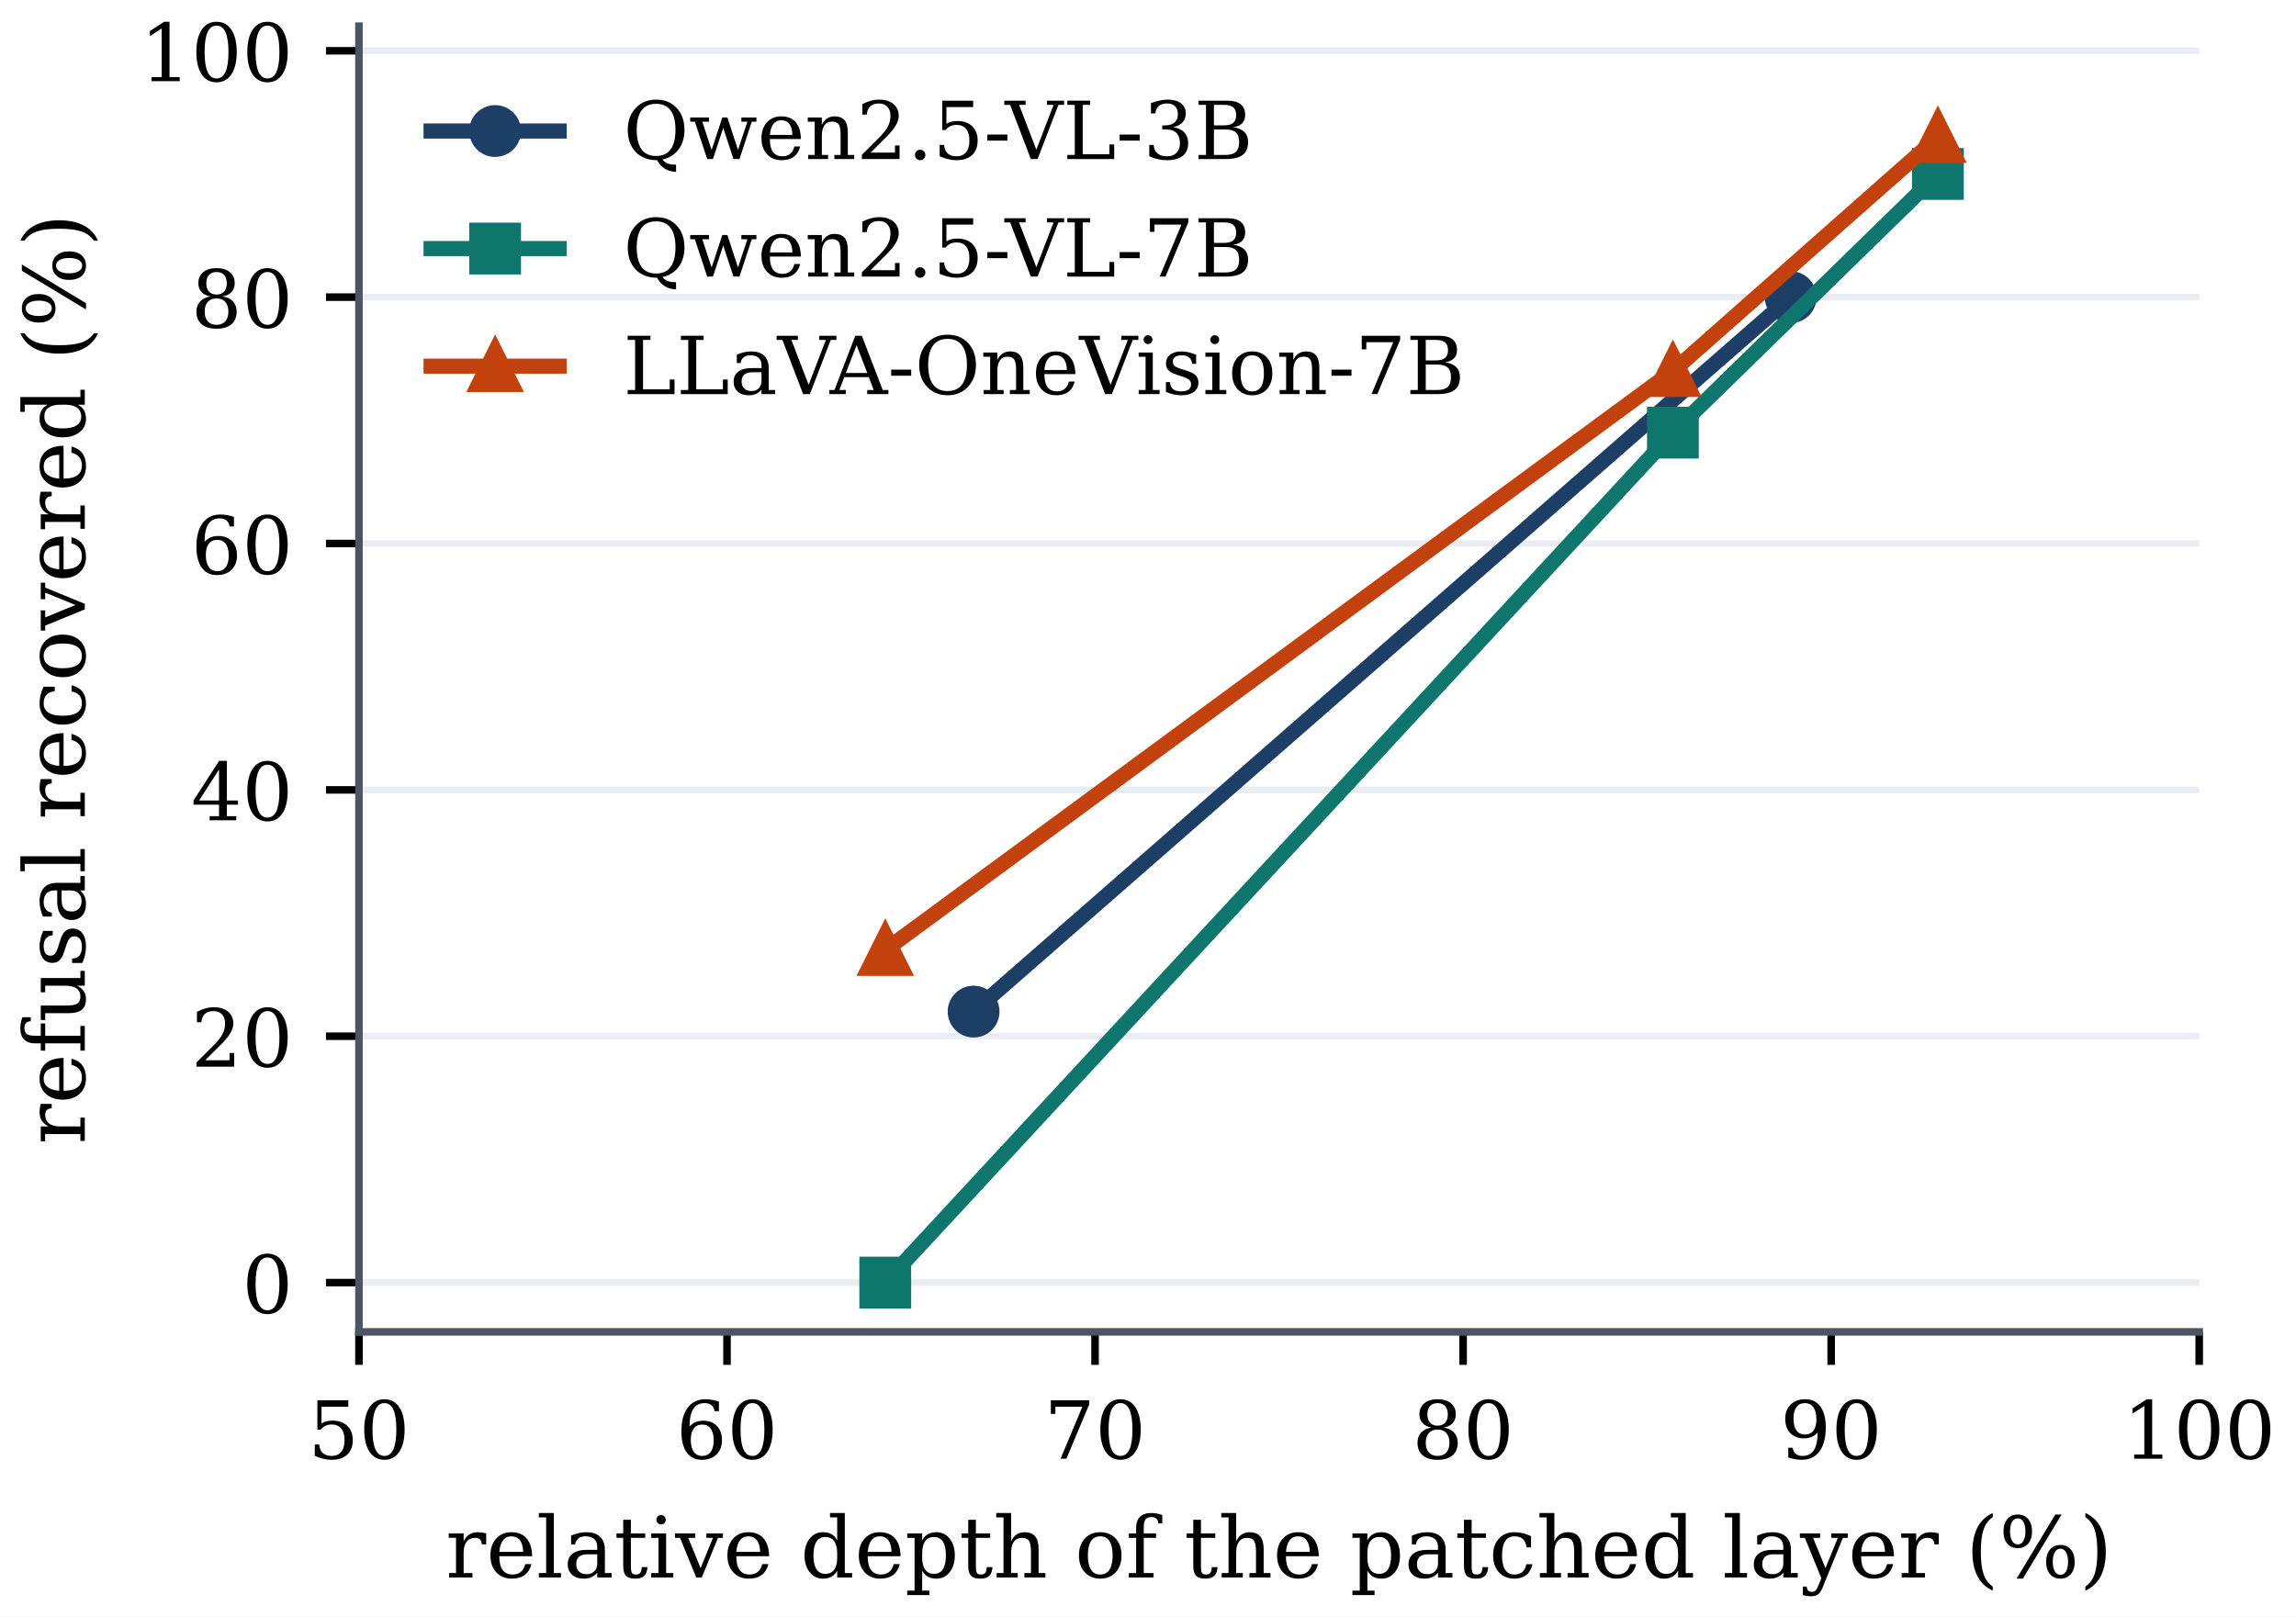
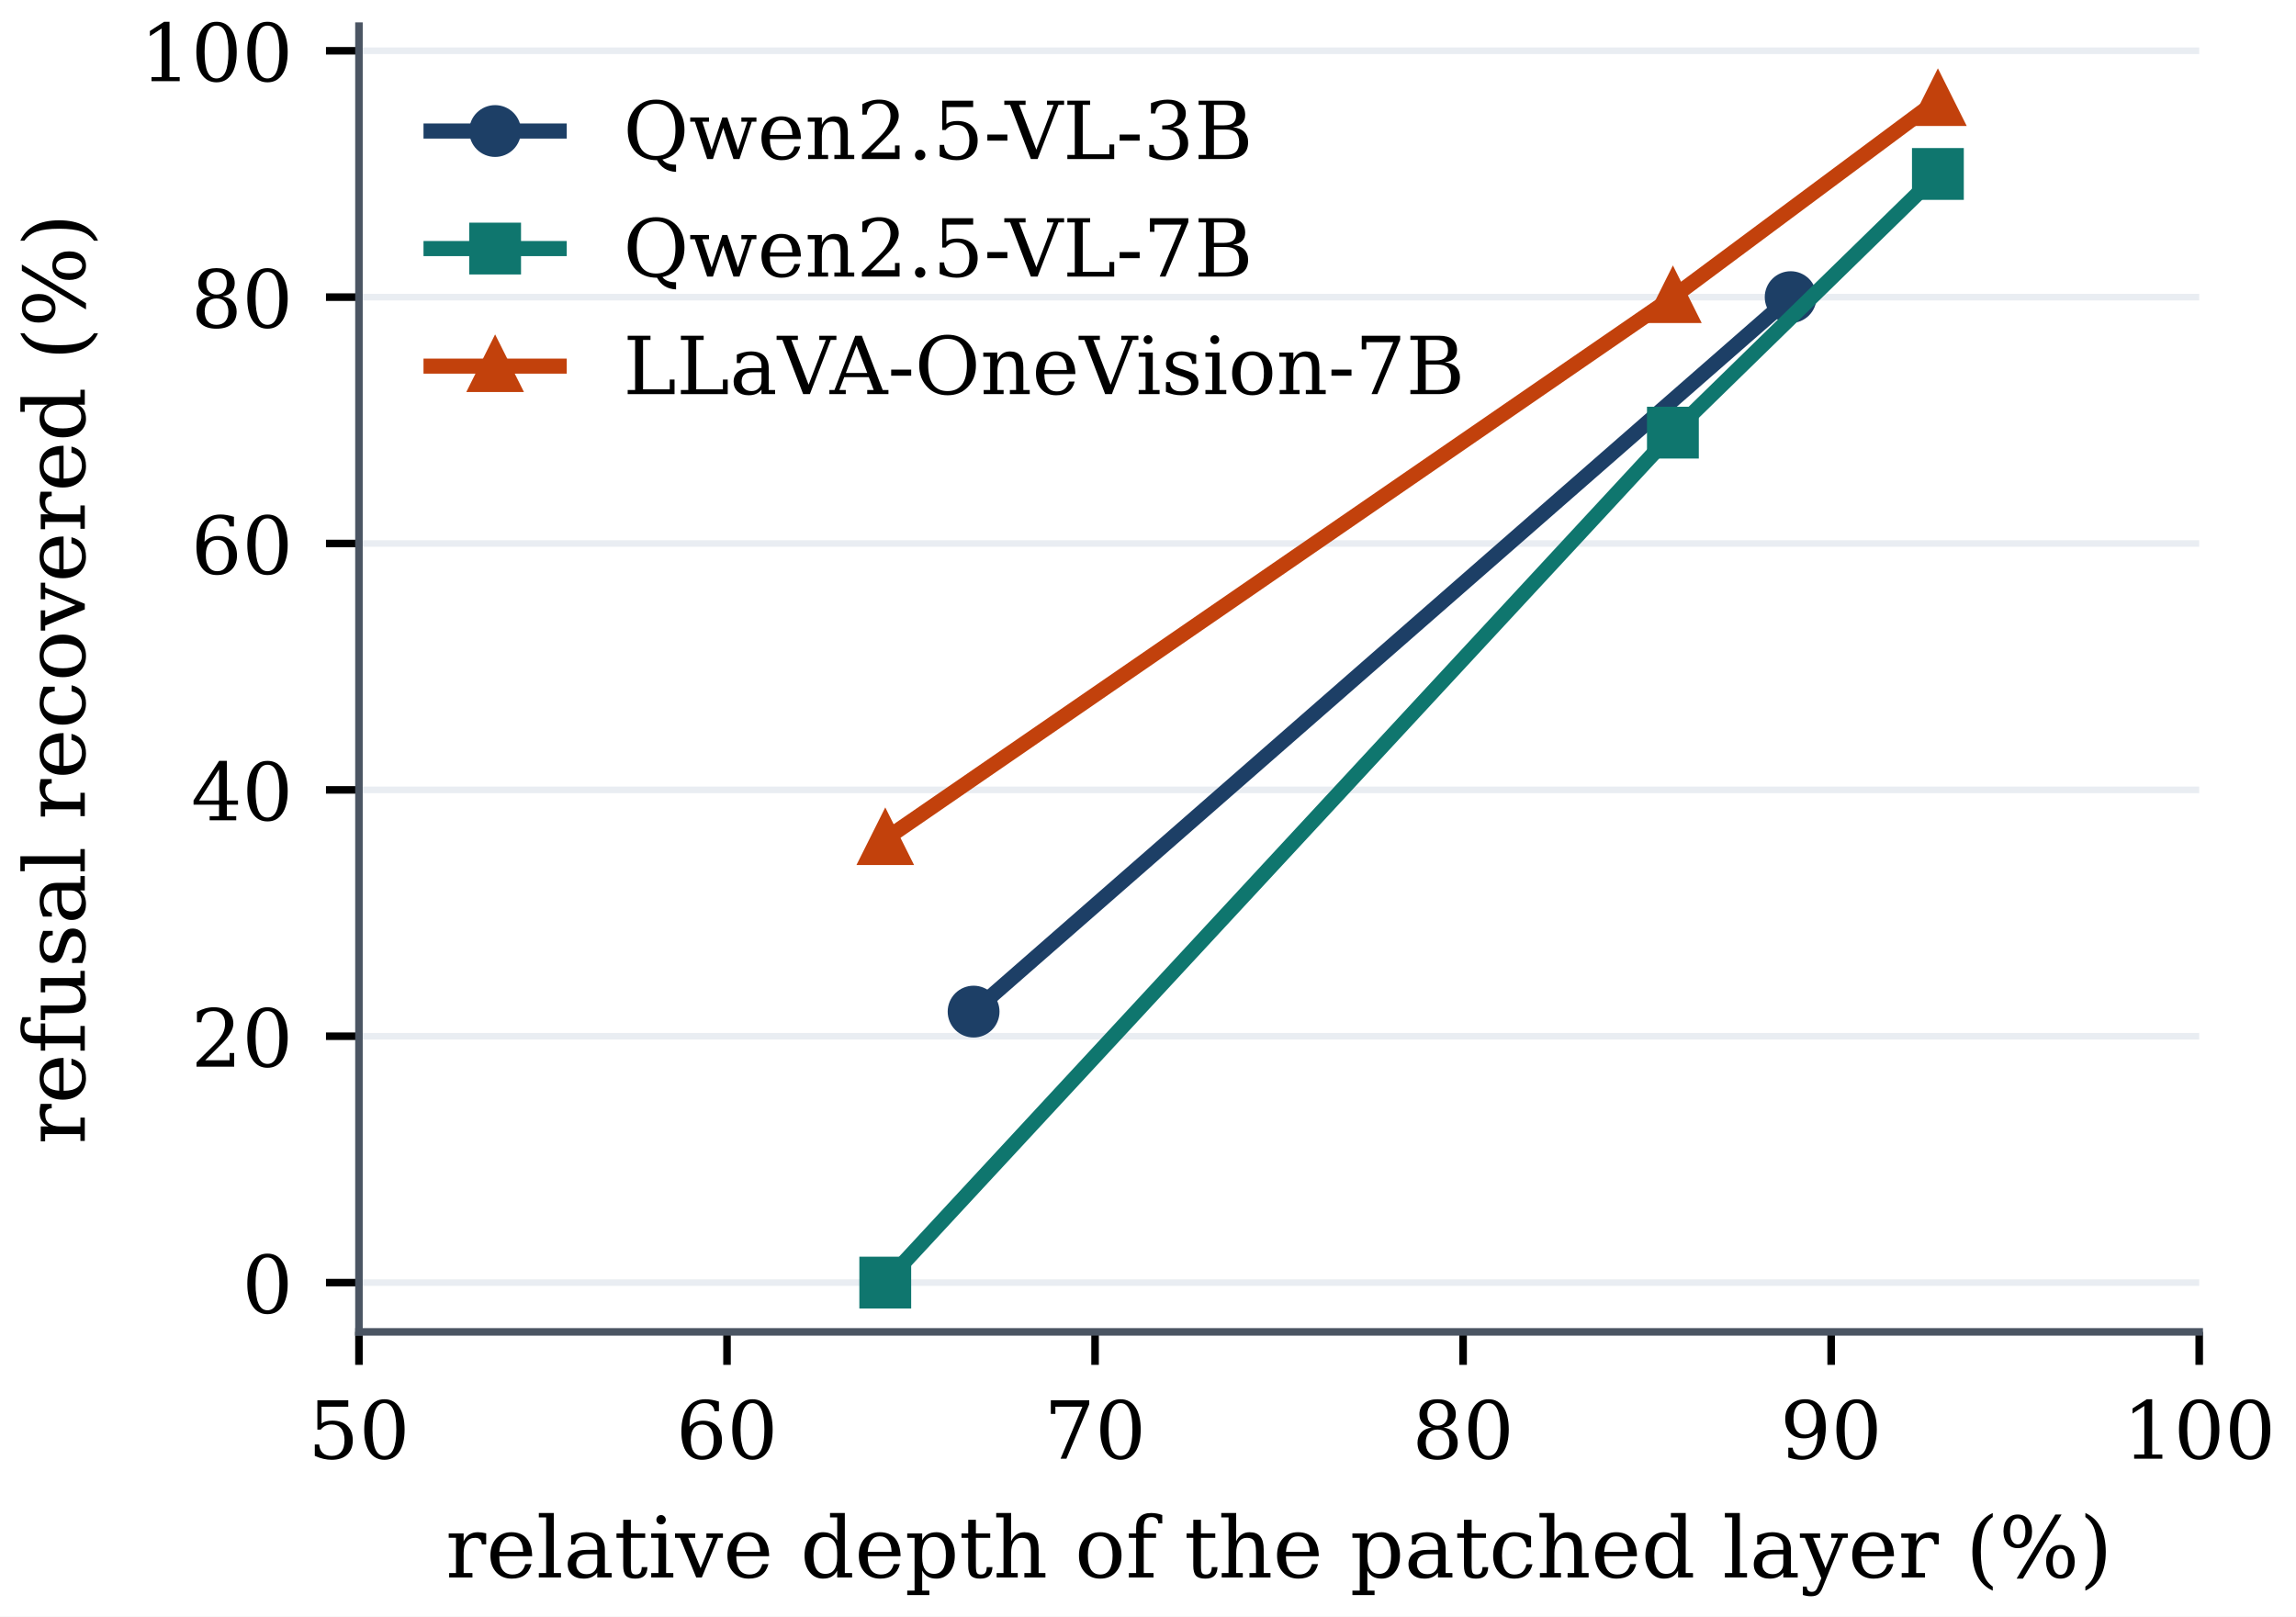
<svg xmlns="http://www.w3.org/2000/svg" xmlns:xlink="http://www.w3.org/1999/xlink" width="243.667pt" height="171.599pt" viewBox="0 0 243.667 171.599" version="1.1">
  <defs>
    <style type="text/css">*{stroke-linejoin: round; stroke-linecap: butt}</style>
  </defs>
  <g id="figure_1">
    <g id="patch_1">
      <path d="M -0 171.599  L 243.667 171.599  L 243.667 0  L -0 0  z " style="fill: #ffffff" />
    </g>
    <g id="axes_1">
      <g id="patch_2">
        <path d="M 38.095 141.374  L 233.395 141.374  L 233.395 2.774  L 38.095 2.774  z " style="fill: #ffffff" />
      </g>
      <g id="matplotlib.axis_1">
        <g id="xtick_1">
          <g id="line2d_1">
            <defs>
-               <path id="m6fd64d6f72" d="M 0 0  L 0 3.5  " style="stroke: #000000; stroke-width: 0.8" />
-             </defs>
-             <g>
-               <use xlink:href="#m6fd64d6f72" x="38.095" y="141.374" style="stroke: #000000; stroke-width: 0.8" />
+               <path id="m9225707bc8" d="M 0 0  L 0 3.5  " style="stroke: #000000; stroke-width: 0.8" />
+             </defs>
+             <g>
+               <use xlink:href="#m9225707bc8" x="38.095" y="141.374" style="stroke: #000000; stroke-width: 0.8" />
            </g>
          </g>
          <g id="text_1">
            <g transform="translate(32.68656 154.8329) scale(0.085 -0.085)">
              <defs>
                <path id="DejaVuSerif-35" d="M 3219 4666  L 3219 4153  L 1081 4153  L 1081 2816  Q 1244 2928 1461 2984  Q 1678 3041 1947 3041  Q 2703 3041 3140 2622  Q 3578 2203 3578 1478  Q 3578 738 3136 323  Q 2694 -91 1894 -91  Q 1572 -91 1234 -12  Q 897 66 544 225  L 544 1131  L 897 1131  Q 925 688 1179 453  Q 1434 219 1894 219  Q 2388 219 2653 544  Q 2919 869 2919 1478  Q 2919 2084 2655 2407  Q 2391 2731 1894 2731  Q 1613 2731 1398 2631  Q 1184 2531 1019 2322  L 750 2322  L 750 4666  L 3219 4666  z " transform="scale(0.015625)" />
                <path id="DejaVuSerif-30" d="M 2034 219  Q 2513 219 2750 744  Q 2988 1269 2988 2328  Q 2988 3391 2750 3916  Q 2513 4441 2034 4441  Q 1556 4441 1318 3916  Q 1081 3391 1081 2328  Q 1081 1269 1318 744  Q 1556 219 2034 219  z M 2034 -91  Q 1275 -91 848 546  Q 422 1184 422 2328  Q 422 3475 848 4112  Q 1275 4750 2034 4750  Q 2797 4750 3222 4112  Q 3647 3475 3647 2328  Q 3647 1184 3222 546  Q 2797 -91 2034 -91  z " transform="scale(0.015625)" />
              </defs>
              <use xlink:href="#DejaVuSerif-35" />
              <use xlink:href="#DejaVuSerif-30" x="63.623" />
            </g>
          </g>
        </g>
        <g id="xtick_2">
          <g id="line2d_2">
            <g>
-               <use xlink:href="#m6fd64d6f72" x="77.155" y="141.374" style="stroke: #000000; stroke-width: 0.8" />
+               <use xlink:href="#m9225707bc8" x="77.155" y="141.374" style="stroke: #000000; stroke-width: 0.8" />
            </g>
          </g>
          <g id="text_2">
            <g transform="translate(71.74656 154.8329) scale(0.085 -0.085)">
              <defs>
                <path id="DejaVuSerif-36" d="M 2094 219  Q 2534 219 2771 542  Q 3009 866 3009 1472  Q 3009 2078 2771 2401  Q 2534 2725 2094 2725  Q 1647 2725 1412 2412  Q 1178 2100 1178 1509  Q 1178 888 1415 553  Q 1653 219 2094 219  z M 1075 2569  Q 1288 2803 1556 2918  Q 1825 3034 2163 3034  Q 2859 3034 3264 2615  Q 3669 2197 3669 1472  Q 3669 763 3233 336  Q 2797 -91 2069 -91  Q 1278 -91 853 498  Q 428 1088 428 2181  Q 428 3406 931 4078  Q 1434 4750 2350 4750  Q 2597 4750 2869 4703  Q 3141 4656 3425 4563  L 3425 3794  L 3072 3794  Q 3034 4109 2831 4275  Q 2628 4441 2284 4441  Q 1678 4441 1381 3981  Q 1084 3522 1075 2569  z " transform="scale(0.015625)" />
              </defs>
              <use xlink:href="#DejaVuSerif-36" />
              <use xlink:href="#DejaVuSerif-30" x="63.623" />
            </g>
          </g>
        </g>
        <g id="xtick_3">
          <g id="line2d_3">
            <g>
-               <use xlink:href="#m6fd64d6f72" x="116.215" y="141.374" style="stroke: #000000; stroke-width: 0.8" />
+               <use xlink:href="#m9225707bc8" x="116.215" y="141.374" style="stroke: #000000; stroke-width: 0.8" />
            </g>
          </g>
          <g id="text_3">
            <g transform="translate(110.8066 154.8329) scale(0.085 -0.085)">
              <defs>
                <path id="DejaVuSerif-37" d="M 3609 4347  L 1784 0  L 1319 0  L 3059 4153  L 903 4153  L 903 3578  L 538 3578  L 538 4666  L 3609 4666  L 3609 4347  z " transform="scale(0.015625)" />
              </defs>
              <use xlink:href="#DejaVuSerif-37" />
              <use xlink:href="#DejaVuSerif-30" x="63.623" />
            </g>
          </g>
        </g>
        <g id="xtick_4">
          <g id="line2d_4">
            <g>
-               <use xlink:href="#m6fd64d6f72" x="155.275" y="141.374" style="stroke: #000000; stroke-width: 0.8" />
+               <use xlink:href="#m9225707bc8" x="155.275" y="141.374" style="stroke: #000000; stroke-width: 0.8" />
            </g>
          </g>
          <g id="text_4">
            <g transform="translate(149.8666 154.8329) scale(0.085 -0.085)">
              <defs>
                <path id="DejaVuSerif-38" d="M 2981 1275  Q 2981 1775 2732 2051  Q 2484 2328 2034 2328  Q 1584 2328 1336 2051  Q 1088 1775 1088 1275  Q 1088 772 1336 495  Q 1584 219 2034 219  Q 2484 219 2732 495  Q 2981 772 2981 1275  z M 2853 3541  Q 2853 3966 2637 4203  Q 2422 4441 2034 4441  Q 1650 4441 1433 4203  Q 1216 3966 1216 3541  Q 1216 3113 1433 2875  Q 1650 2638 2034 2638  Q 2422 2638 2637 2875  Q 2853 3113 2853 3541  z M 2516 2484  Q 3047 2413 3344 2092  Q 3641 1772 3641 1275  Q 3641 619 3225 264  Q 2809 -91 2034 -91  Q 1263 -91 845 264  Q 428 619 428 1275  Q 428 1772 725 2092  Q 1022 2413 1556 2484  Q 1084 2569 832 2842  Q 581 3116 581 3541  Q 581 4103 968 4426  Q 1356 4750 2034 4750  Q 2713 4750 3100 4426  Q 3488 4103 3488 3541  Q 3488 3116 3236 2842  Q 2984 2569 2516 2484  z " transform="scale(0.015625)" />
              </defs>
              <use xlink:href="#DejaVuSerif-38" />
              <use xlink:href="#DejaVuSerif-30" x="63.623" />
            </g>
          </g>
        </g>
        <g id="xtick_5">
          <g id="line2d_5">
            <g>
-               <use xlink:href="#m6fd64d6f72" x="194.335" y="141.374" style="stroke: #000000; stroke-width: 0.8" />
+               <use xlink:href="#m9225707bc8" x="194.335" y="141.374" style="stroke: #000000; stroke-width: 0.8" />
            </g>
          </g>
          <g id="text_5">
            <g transform="translate(188.9266 154.8329) scale(0.085 -0.085)">
              <defs>
                <path id="DejaVuSerif-39" d="M 2994 2091  Q 2784 1856 2512 1740  Q 2241 1625 1900 1625  Q 1206 1625 804 2044  Q 403 2463 403 3188  Q 403 3897 839 4323  Q 1275 4750 2003 4750  Q 2794 4750 3217 4161  Q 3641 3572 3641 2478  Q 3641 1253 3137 581  Q 2634 -91 1722 -91  Q 1475 -91 1203 -44  Q 931 3 647 97  L 647 872  L 997 872  Q 1038 556 1241 387  Q 1444 219 1784 219  Q 2391 219 2687 676  Q 2984 1134 2994 2091  z M 1978 4441  Q 1534 4441 1298 4117  Q 1063 3794 1063 3188  Q 1063 2581 1298 2256  Q 1534 1931 1978 1931  Q 2422 1931 2658 2245  Q 2894 2559 2894 3150  Q 2894 3772 2656 4106  Q 2419 4441 1978 4441  z " transform="scale(0.015625)" />
              </defs>
              <use xlink:href="#DejaVuSerif-39" />
              <use xlink:href="#DejaVuSerif-30" x="63.623" />
            </g>
          </g>
        </g>
        <g id="xtick_6">
          <g id="line2d_6">
            <g>
-               <use xlink:href="#m6fd64d6f72" x="233.395" y="141.374" style="stroke: #000000; stroke-width: 0.8" />
+               <use xlink:href="#m9225707bc8" x="233.395" y="141.374" style="stroke: #000000; stroke-width: 0.8" />
            </g>
          </g>
          <g id="text_6">
            <g transform="translate(225.2825 154.8329) scale(0.085 -0.085)">
              <defs>
                <path id="DejaVuSerif-31" d="M 909 0  L 909 331  L 1722 331  L 1722 4213  L 781 3603  L 781 4013  L 1919 4750  L 2350 4750  L 2350 331  L 3163 331  L 3163 0  L 909 0  z " transform="scale(0.015625)" />
              </defs>
              <use xlink:href="#DejaVuSerif-31" />
              <use xlink:href="#DejaVuSerif-30" x="63.623" />
              <use xlink:href="#DejaVuSerif-30" x="127.246" />
            </g>
          </g>
        </g>
        <g id="text_7">
          <g transform="translate(47.29578 167.4392) scale(0.09 -0.09)">
            <defs>
              <path id="DejaVuSerif-72" d="M 3059 3328  L 3059 2497  L 2728 2497  Q 2713 2744 2591 2866  Q 2469 2988 2234 2988  Q 1809 2988 1582 2694  Q 1356 2400 1356 1850  L 1356 331  L 2022 331  L 2022 0  L 263 0  L 263 331  L 781 331  L 781 2994  L 231 2994  L 231 3322  L 1356 3322  L 1356 2731  Q 1525 3078 1790 3245  Q 2056 3413 2438 3413  Q 2578 3413 2733 3391  Q 2888 3369 3059 3328  z " transform="scale(0.015625)" />
              <path id="DejaVuSerif-65" d="M 3469 1600  L 991 1600  L 991 1575  Q 991 903 1244 561  Q 1497 219 1991 219  Q 2369 219 2611 417  Q 2853 616 2950 1006  L 3413 1006  Q 3275 459 2904 184  Q 2534 -91 1931 -91  Q 1203 -91 761 389  Q 319 869 319 1663  Q 319 2450 753 2931  Q 1188 3413 1894 3413  Q 2647 3413 3050 2948  Q 3453 2484 3469 1600  z M 2791 1931  Q 2772 2513 2545 2808  Q 2319 3103 1894 3103  Q 1497 3103 1269 2806  Q 1041 2509 991 1931  L 2791 1931  z " transform="scale(0.015625)" />
              <path id="DejaVuSerif-6c" d="M 1313 331  L 1856 331  L 1856 0  L 184 0  L 184 331  L 738 331  L 738 4531  L 184 4531  L 184 4863  L 1313 4863  L 1313 331  z " transform="scale(0.015625)" />
              <path id="DejaVuSerif-61" d="M 2547 1044  L 2547 1747  L 1806 1747  Q 1378 1747 1168 1562  Q 959 1378 959 997  Q 959 650 1171 447  Q 1384 244 1747 244  Q 2106 244 2326 466  Q 2547 688 2547 1044  z M 3122 2075  L 3122 331  L 3634 331  L 3634 0  L 2547 0  L 2547 359  Q 2356 128 2106 18  Q 1856 -91 1522 -91  Q 969 -91 644 203  Q 319 497 319 997  Q 319 1513 691 1797  Q 1063 2081 1741 2081  L 2547 2081  L 2547 2309  Q 2547 2688 2317 2895  Q 2088 3103 1672 3103  Q 1328 3103 1125 2947  Q 922 2791 872 2484  L 575 2484  L 575 3156  Q 875 3284 1158 3348  Q 1441 3413 1709 3413  Q 2400 3413 2761 3070  Q 3122 2728 3122 2075  z " transform="scale(0.015625)" />
              <path id="DejaVuSerif-74" d="M 691 2988  L 184 2988  L 184 3322  L 691 3322  L 691 4353  L 1269 4353  L 1269 3322  L 2350 3322  L 2350 2988  L 1269 2988  L 1269 878  Q 1269 456 1350 337  Q 1431 219 1650 219  Q 1875 219 1978 351  Q 2081 484 2088 781  L 2522 781  Q 2497 328 2275 118  Q 2053 -91 1600 -91  Q 1103 -91 897 129  Q 691 350 691 878  L 691 2988  z " transform="scale(0.015625)" />
              <path id="DejaVuSerif-69" d="M 622 4353  Q 622 4497 726 4603  Q 831 4709 978 4709  Q 1122 4709 1226 4603  Q 1331 4497 1331 4353  Q 1331 4206 1228 4103  Q 1125 4000 978 4000  Q 831 4000 726 4103  Q 622 4206 622 4353  z M 1356 331  L 1900 331  L 1900 0  L 231 0  L 231 331  L 781 331  L 781 2988  L 231 2988  L 231 3322  L 1356 3322  L 1356 331  z " transform="scale(0.015625)" />
              <path id="DejaVuSerif-76" d="M 1581 0  L 359 2988  L -19 2988  L -19 3322  L 1509 3322  L 1509 2988  L 978 2988  L 1913 703  L 2847 2988  L 2350 2988  L 2350 3322  L 3597 3322  L 3597 2988  L 3225 2988  L 2003 0  L 1581 0  z " transform="scale(0.015625)" />
              <path id="DejaVuSerif-20" transform="scale(0.015625)" />
              <path id="DejaVuSerif-64" d="M 3359 331  L 3909 331  L 3909 0  L 2784 0  L 2784 519  Q 2616 206 2355 57  Q 2094 -91 1709 -91  Q 1097 -91 708 395  Q 319 881 319 1663  Q 319 2444 706 2928  Q 1094 3413 1709 3413  Q 2094 3413 2355 3264  Q 2616 3116 2784 2803  L 2784 4531  L 2241 4531  L 2241 4863  L 3359 4863  L 3359 331  z M 2784 1497  L 2784 1825  Q 2784 2422 2554 2737  Q 2325 3053 1888 3053  Q 1444 3053 1217 2703  Q 991 2353 991 1663  Q 991 975 1217 622  Q 1444 269 1888 269  Q 2325 269 2554 583  Q 2784 897 2784 1497  z " transform="scale(0.015625)" />
              <path id="DejaVuSerif-70" d="M 1313 1825  L 1313 1497  Q 1313 897 1542 583  Q 1772 269 2209 269  Q 2650 269 2876 622  Q 3103 975 3103 1663  Q 3103 2353 2876 2703  Q 2650 3053 2209 3053  Q 1772 3053 1542 2737  Q 1313 2422 1313 1825  z M 738 2988  L 184 2988  L 184 3322  L 1313 3322  L 1313 2803  Q 1481 3116 1742 3264  Q 2003 3413 2388 3413  Q 3000 3413 3387 2928  Q 3775 2444 3775 1663  Q 3775 881 3387 395  Q 3000 -91 2388 -91  Q 2003 -91 1742 57  Q 1481 206 1313 519  L 1313 -997  L 1856 -997  L 1856 -1331  L 184 -1331  L 184 -997  L 738 -997  L 738 2988  z " transform="scale(0.015625)" />
              <path id="DejaVuSerif-68" d="M 263 0  L 263 331  L 781 331  L 781 4531  L 231 4531  L 231 4863  L 1356 4863  L 1356 2731  Q 1516 3069 1770 3241  Q 2025 3413 2363 3413  Q 2913 3413 3172 3097  Q 3431 2781 3431 2113  L 3431 331  L 3944 331  L 3944 0  L 2356 0  L 2356 331  L 2853 331  L 2853 1931  Q 2853 2541 2704 2764  Q 2556 2988 2175 2988  Q 1775 2988 1565 2697  Q 1356 2406 1356 1850  L 1356 331  L 1856 331  L 1856 0  L 263 0  z " transform="scale(0.015625)" />
              <path id="DejaVuSerif-6f" d="M 1925 219  Q 2388 219 2623 584  Q 2859 950 2859 1663  Q 2859 2375 2623 2739  Q 2388 3103 1925 3103  Q 1463 3103 1227 2739  Q 991 2375 991 1663  Q 991 950 1228 584  Q 1466 219 1925 219  z M 1925 -91  Q 1200 -91 759 389  Q 319 869 319 1663  Q 319 2456 758 2934  Q 1197 3413 1925 3413  Q 2653 3413 3092 2934  Q 3531 2456 3531 1663  Q 3531 869 3092 389  Q 2653 -91 1925 -91  z " transform="scale(0.015625)" />
              <path id="DejaVuSerif-66" d="M 2753 4078  L 2450 4078  Q 2447 4313 2317 4434  Q 2188 4556 1941 4556  Q 1619 4556 1487 4379  Q 1356 4203 1356 3750  L 1356 3322  L 2284 3322  L 2284 2988  L 1356 2988  L 1356 331  L 2094 331  L 2094 0  L 231 0  L 231 331  L 781 331  L 781 2988  L 231 2988  L 231 3322  L 781 3322  L 781 3738  Q 781 4294 1070 4578  Q 1359 4863 1919 4863  Q 2128 4863 2337 4825  Q 2547 4788 2753 4709  L 2753 4078  z " transform="scale(0.015625)" />
              <path id="DejaVuSerif-63" d="M 3291 997  Q 3169 466 2822 187  Q 2475 -91 1925 -91  Q 1200 -91 759 389  Q 319 869 319 1663  Q 319 2459 759 2936  Q 1200 3413 1925 3413  Q 2241 3413 2553 3339  Q 2866 3266 3181 3116  L 3181 2266  L 2847 2266  Q 2781 2703 2561 2903  Q 2341 3103 1931 3103  Q 1466 3103 1228 2742  Q 991 2381 991 1663  Q 991 944 1227 581  Q 1463 219 1931 219  Q 2303 219 2525 412  Q 2747 606 2828 997  L 3291 997  z " transform="scale(0.015625)" />
              <path id="DejaVuSerif-79" d="M 1381 -609  L 1600 -56  L 359 2988  L -19 2988  L -19 3322  L 1509 3322  L 1509 2988  L 978 2988  L 1913 703  L 2847 2988  L 2350 2988  L 2350 3322  L 3597 3322  L 3597 2988  L 3225 2988  L 1703 -750  Q 1547 -1138 1356 -1280  Q 1166 -1422 819 -1422  Q 672 -1422 517 -1397  Q 363 -1372 206 -1325  L 206 -691  L 500 -691  Q 519 -903 608 -995  Q 697 -1088 884 -1088  Q 1056 -1088 1161 -992  Q 1266 -897 1381 -609  z " transform="scale(0.015625)" />
              <path id="DejaVuSerif-28" d="M 2041 -997  Q 1281 -656 893 83  Q 506 822 506 1931  Q 506 3044 893 3783  Q 1281 4522 2041 4863  L 2041 4556  Q 1559 4225 1350 3623  Q 1141 3022 1141 1931  Q 1141 844 1350 242  Q 1559 -359 2041 -691  L 2041 -997  z " transform="scale(0.015625)" />
              <path id="DejaVuSerif-25" d="M 1434 4459  Q 1159 4459 1004 4200  Q 850 3941 850 3475  Q 850 3016 1008 2753  Q 1166 2491 1434 2491  Q 1700 2491 1854 2752  Q 2009 3013 2009 3475  Q 2009 3938 1854 4198  Q 1700 4459 1434 4459  z M 4653 2169  Q 4381 2169 4226 1906  Q 4072 1644 4072 1178  Q 4072 719 4228 458  Q 4384 197 4653 197  Q 4922 197 5075 458  Q 5228 719 5228 1178  Q 5228 1641 5073 1905  Q 4919 2169 4653 2169  z M 4653 2450  Q 5147 2450 5437 2106  Q 5728 1763 5728 1178  Q 5728 594 5436 251  Q 5144 -91 4653 -91  Q 4153 -91 3862 251  Q 3572 594 3572 1178  Q 3572 1766 3864 2108  Q 4156 2450 4653 2450  z M 4263 4750  L 4738 4750  L 1819 -91  L 1344 -91  L 4263 4750  z M 1428 4750  Q 1922 4750 2215 4408  Q 2509 4066 2509 3481  Q 2509 2891 2217 2550  Q 1925 2209 1428 2209  Q 931 2209 642 2551  Q 353 2894 353 3481  Q 353 4063 643 4406  Q 934 4750 1428 4750  z " transform="scale(0.015625)" />
              <path id="DejaVuSerif-29" d="M 453 -997  L 453 -691  Q 934 -359 1145 242  Q 1356 844 1356 1931  Q 1356 3022 1145 3623  Q 934 4225 453 4556  L 453 4863  Q 1216 4522 1603 3783  Q 1991 3044 1991 1931  Q 1991 822 1603 83  Q 1216 -656 453 -997  z " transform="scale(0.015625)" />
            </defs>
            <use xlink:href="#DejaVuSerif-72" />
            <use xlink:href="#DejaVuSerif-65" x="47.803" />
            <use xlink:href="#DejaVuSerif-6c" x="106.982" />
            <use xlink:href="#DejaVuSerif-61" x="138.965" />
            <use xlink:href="#DejaVuSerif-74" x="198.584" />
            <use xlink:href="#DejaVuSerif-69" x="238.77" />
            <use xlink:href="#DejaVuSerif-76" x="270.752" />
            <use xlink:href="#DejaVuSerif-65" x="327.246" />
            <use xlink:href="#DejaVuSerif-20" x="386.426" />
            <use xlink:href="#DejaVuSerif-64" x="418.213" />
            <use xlink:href="#DejaVuSerif-65" x="482.227" />
            <use xlink:href="#DejaVuSerif-70" x="541.406" />
            <use xlink:href="#DejaVuSerif-74" x="605.42" />
            <use xlink:href="#DejaVuSerif-68" x="645.605" />
            <use xlink:href="#DejaVuSerif-20" x="710.01" />
            <use xlink:href="#DejaVuSerif-6f" x="741.797" />
            <use xlink:href="#DejaVuSerif-66" x="802.002" />
            <use xlink:href="#DejaVuSerif-20" x="839.014" />
            <use xlink:href="#DejaVuSerif-74" x="870.801" />
            <use xlink:href="#DejaVuSerif-68" x="910.986" />
            <use xlink:href="#DejaVuSerif-65" x="975.391" />
            <use xlink:href="#DejaVuSerif-20" x="1034.57" />
            <use xlink:href="#DejaVuSerif-70" x="1066.357" />
            <use xlink:href="#DejaVuSerif-61" x="1130.371" />
            <use xlink:href="#DejaVuSerif-74" x="1189.99" />
            <use xlink:href="#DejaVuSerif-63" x="1230.176" />
            <use xlink:href="#DejaVuSerif-68" x="1286.182" />
            <use xlink:href="#DejaVuSerif-65" x="1350.586" />
            <use xlink:href="#DejaVuSerif-64" x="1409.766" />
            <use xlink:href="#DejaVuSerif-20" x="1473.779" />
            <use xlink:href="#DejaVuSerif-6c" x="1505.566" />
            <use xlink:href="#DejaVuSerif-61" x="1537.549" />
            <use xlink:href="#DejaVuSerif-79" x="1597.168" />
            <use xlink:href="#DejaVuSerif-65" x="1653.662" />
            <use xlink:href="#DejaVuSerif-72" x="1712.842" />
            <use xlink:href="#DejaVuSerif-20" x="1760.645" />
            <use xlink:href="#DejaVuSerif-28" x="1792.432" />
            <use xlink:href="#DejaVuSerif-25" x="1831.445" />
            <use xlink:href="#DejaVuSerif-29" x="1926.465" />
          </g>
        </g>
      </g>
      <g id="matplotlib.axis_2">
        <g id="ytick_1">
          <g id="line2d_7">
-             <path d="M 38.095 136.144  L 233.395 136.144  " clip-path="url(#p63a00dbcbc)" style="fill: none; stroke: #e9edf2; stroke-width: 0.7; stroke-linecap: square" />
+             <path d="M 38.095 136.144  L 233.395 136.144  " clip-path="url(#p422047da34)" style="fill: none; stroke: #e9edf2; stroke-width: 0.7; stroke-linecap: square" />
          </g>
          <g id="line2d_8">
            <defs>
-               <path id="mf0fd09805a" d="M 0 0  L -3.5 0  " style="stroke: #000000; stroke-width: 0.8" />
-             </defs>
-             <g>
-               <use xlink:href="#mf0fd09805a" x="38.095" y="136.144" style="stroke: #000000; stroke-width: 0.8" />
+               <path id="m1a45399668" d="M 0 0  L -3.5 0  " style="stroke: #000000; stroke-width: 0.8" />
+             </defs>
+             <g>
+               <use xlink:href="#m1a45399668" x="38.095" y="136.144" style="stroke: #000000; stroke-width: 0.8" />
            </g>
          </g>
          <g id="text_8">
            <g transform="translate(25.68656 139.3734) scale(0.085 -0.085)">
              <use xlink:href="#DejaVuSerif-30" />
            </g>
          </g>
        </g>
        <g id="ytick_2">
          <g id="line2d_9">
-             <path d="M 38.095 109.993  L 233.395 109.993  " clip-path="url(#p63a00dbcbc)" style="fill: none; stroke: #e9edf2; stroke-width: 0.7; stroke-linecap: square" />
+             <path d="M 38.095 109.993  L 233.395 109.993  " clip-path="url(#p422047da34)" style="fill: none; stroke: #e9edf2; stroke-width: 0.7; stroke-linecap: square" />
          </g>
          <g id="line2d_10">
            <g>
-               <use xlink:href="#mf0fd09805a" x="38.095" y="109.993" style="stroke: #000000; stroke-width: 0.8" />
+               <use xlink:href="#m1a45399668" x="38.095" y="109.993" style="stroke: #000000; stroke-width: 0.8" />
            </g>
          </g>
          <g id="text_9">
            <g transform="translate(20.27844 113.2224) scale(0.085 -0.085)">
              <defs>
                <path id="DejaVuSerif-32" d="M 819 3553  L 469 3553  L 469 4384  Q 803 4563 1142 4656  Q 1481 4750 1806 4750  Q 2534 4750 2956 4397  Q 3378 4044 3378 3438  Q 3378 2753 2422 1800  Q 2347 1728 2309 1691  L 1131 513  L 3078 513  L 3078 1088  L 3444 1088  L 3444 0  L 434 0  L 434 341  L 1850 1753  Q 2319 2222 2519 2614  Q 2719 3006 2719 3438  Q 2719 3909 2473 4175  Q 2228 4441 1797 4441  Q 1350 4441 1106 4219  Q 863 3997 819 3553  z " transform="scale(0.015625)" />
              </defs>
              <use xlink:href="#DejaVuSerif-32" />
              <use xlink:href="#DejaVuSerif-30" x="63.623" />
            </g>
          </g>
        </g>
        <g id="ytick_3">
          <g id="line2d_11">
-             <path d="M 38.095 83.842  L 233.395 83.842  " clip-path="url(#p63a00dbcbc)" style="fill: none; stroke: #e9edf2; stroke-width: 0.7; stroke-linecap: square" />
+             <path d="M 38.095 83.842  L 233.395 83.842  " clip-path="url(#p422047da34)" style="fill: none; stroke: #e9edf2; stroke-width: 0.7; stroke-linecap: square" />
          </g>
          <g id="line2d_12">
            <g>
-               <use xlink:href="#mf0fd09805a" x="38.095" y="83.842" style="stroke: #000000; stroke-width: 0.8" />
+               <use xlink:href="#m1a45399668" x="38.095" y="83.842" style="stroke: #000000; stroke-width: 0.8" />
            </g>
          </g>
          <g id="text_10">
            <g transform="translate(20.27844 87.0715) scale(0.085 -0.085)">
              <defs>
                <path id="DejaVuSerif-34" d="M 2234 1581  L 2234 4063  L 641 1581  L 2234 1581  z M 3609 0  L 1484 0  L 1484 331  L 2234 331  L 2234 1247  L 197 1247  L 197 1588  L 2241 4750  L 2859 4750  L 2859 1581  L 3750 1581  L 3750 1247  L 2859 1247  L 2859 331  L 3609 331  L 3609 0  z " transform="scale(0.015625)" />
              </defs>
              <use xlink:href="#DejaVuSerif-34" />
              <use xlink:href="#DejaVuSerif-30" x="63.623" />
            </g>
          </g>
        </g>
        <g id="ytick_4">
          <g id="line2d_13">
-             <path d="M 38.095 57.691  L 233.395 57.691  " clip-path="url(#p63a00dbcbc)" style="fill: none; stroke: #e9edf2; stroke-width: 0.7; stroke-linecap: square" />
+             <path d="M 38.095 57.691  L 233.395 57.691  " clip-path="url(#p422047da34)" style="fill: none; stroke: #e9edf2; stroke-width: 0.7; stroke-linecap: square" />
          </g>
          <g id="line2d_14">
            <g>
-               <use xlink:href="#mf0fd09805a" x="38.095" y="57.691" style="stroke: #000000; stroke-width: 0.8" />
+               <use xlink:href="#m1a45399668" x="38.095" y="57.691" style="stroke: #000000; stroke-width: 0.8" />
            </g>
          </g>
          <g id="text_11">
            <g transform="translate(20.27844 60.92056) scale(0.085 -0.085)">
              <use xlink:href="#DejaVuSerif-36" />
              <use xlink:href="#DejaVuSerif-30" x="63.623" />
            </g>
          </g>
        </g>
        <g id="ytick_5">
          <g id="line2d_15">
-             <path d="M 38.095 31.54  L 233.395 31.54  " clip-path="url(#p63a00dbcbc)" style="fill: none; stroke: #e9edf2; stroke-width: 0.7; stroke-linecap: square" />
+             <path d="M 38.095 31.54  L 233.395 31.54  " clip-path="url(#p422047da34)" style="fill: none; stroke: #e9edf2; stroke-width: 0.7; stroke-linecap: square" />
          </g>
          <g id="line2d_16">
            <g>
-               <use xlink:href="#mf0fd09805a" x="38.095" y="31.54" style="stroke: #000000; stroke-width: 0.8" />
+               <use xlink:href="#m1a45399668" x="38.095" y="31.54" style="stroke: #000000; stroke-width: 0.8" />
            </g>
          </g>
          <g id="text_12">
            <g transform="translate(20.27844 34.76962) scale(0.085 -0.085)">
              <use xlink:href="#DejaVuSerif-38" />
              <use xlink:href="#DejaVuSerif-30" x="63.623" />
            </g>
          </g>
        </g>
        <g id="ytick_6">
          <g id="line2d_17">
-             <path d="M 38.095 5.389  L 233.395 5.389  " clip-path="url(#p63a00dbcbc)" style="fill: none; stroke: #e9edf2; stroke-width: 0.7; stroke-linecap: square" />
+             <path d="M 38.095 5.389  L 233.395 5.389  " clip-path="url(#p422047da34)" style="fill: none; stroke: #e9edf2; stroke-width: 0.7; stroke-linecap: square" />
          </g>
          <g id="line2d_18">
            <g>
-               <use xlink:href="#mf0fd09805a" x="38.095" y="5.389" style="stroke: #000000; stroke-width: 0.8" />
+               <use xlink:href="#m1a45399668" x="38.095" y="5.389" style="stroke: #000000; stroke-width: 0.8" />
            </g>
          </g>
          <g id="text_13">
            <g transform="translate(14.87031 8.618672) scale(0.085 -0.085)">
              <use xlink:href="#DejaVuSerif-31" />
              <use xlink:href="#DejaVuSerif-30" x="63.623" />
              <use xlink:href="#DejaVuSerif-30" x="127.246" />
            </g>
          </g>
        </g>
        <g id="text_14">
          <g transform="translate(8.998594 121.4758) rotate(-90) scale(0.09 -0.09)">
            <defs>
              <path id="DejaVuSerif-75" d="M 2266 3322  L 3341 3322  L 3341 331  L 3884 331  L 3884 0  L 2766 0  L 2766 588  Q 2606 256 2353 82  Q 2100 -91 1766 -91  Q 1213 -91 952 223  Q 691 538 691 1209  L 691 2988  L 172 2988  L 172 3322  L 1269 3322  L 1269 1388  Q 1269 781 1417 556  Q 1566 331 1947 331  Q 2347 331 2556 625  Q 2766 919 2766 1478  L 2766 2988  L 2266 2988  L 2266 3322  z " transform="scale(0.015625)" />
              <path id="DejaVuSerif-73" d="M 359 184  L 359 959  L 691 959  Q 703 588 923 403  Q 1144 219 1575 219  Q 1963 219 2166 364  Q 2369 509 2369 788  Q 2369 1006 2220 1140  Q 2072 1275 1594 1428  L 1178 1569  Q 750 1706 558 1912  Q 366 2119 366 2438  Q 366 2894 700 3153  Q 1034 3413 1625 3413  Q 1888 3413 2178 3344  Q 2469 3275 2778 3144  L 2778 2419  L 2447 2419  Q 2434 2741 2221 2922  Q 2009 3103 1644 3103  Q 1281 3103 1095 2975  Q 909 2847 909 2591  Q 909 2381 1050 2254  Q 1191 2128 1613 1997  L 2069 1856  Q 2541 1709 2748 1489  Q 2956 1269 2956 922  Q 2956 450 2595 179  Q 2234 -91 1600 -91  Q 1278 -91 972 -22  Q 666 47 359 184  z " transform="scale(0.015625)" />
            </defs>
            <use xlink:href="#DejaVuSerif-72" />
            <use xlink:href="#DejaVuSerif-65" x="47.803" />
            <use xlink:href="#DejaVuSerif-66" x="106.982" />
            <use xlink:href="#DejaVuSerif-75" x="143.994" />
            <use xlink:href="#DejaVuSerif-73" x="208.398" />
            <use xlink:href="#DejaVuSerif-61" x="259.717" />
            <use xlink:href="#DejaVuSerif-6c" x="319.336" />
            <use xlink:href="#DejaVuSerif-20" x="351.318" />
            <use xlink:href="#DejaVuSerif-72" x="383.105" />
            <use xlink:href="#DejaVuSerif-65" x="430.908" />
            <use xlink:href="#DejaVuSerif-63" x="490.088" />
            <use xlink:href="#DejaVuSerif-6f" x="546.094" />
            <use xlink:href="#DejaVuSerif-76" x="606.299" />
            <use xlink:href="#DejaVuSerif-65" x="662.793" />
            <use xlink:href="#DejaVuSerif-72" x="721.973" />
            <use xlink:href="#DejaVuSerif-65" x="769.775" />
            <use xlink:href="#DejaVuSerif-64" x="828.955" />
            <use xlink:href="#DejaVuSerif-20" x="892.969" />
            <use xlink:href="#DejaVuSerif-28" x="924.756" />
            <use xlink:href="#DejaVuSerif-25" x="963.77" />
            <use xlink:href="#DejaVuSerif-29" x="1058.789" />
          </g>
        </g>
      </g>
      <g id="line2d_19">
-         <path d="M 103.325 107.378  L 190.038 31.54  " clip-path="url(#p63a00dbcbc)" style="fill: none; stroke: #1d3f66; stroke-width: 1.6; stroke-linecap: square" />
+         <path d="M 103.325 107.378  L 190.038 31.54  " clip-path="url(#p422047da34)" style="fill: none; stroke: #1d3f66; stroke-width: 1.6; stroke-linecap: square" />
        <defs>
-           <path id="m9109b82c03" d="M 0 2.25  C 0.597 2.25 1.169 2.013 1.591 1.591  C 2.013 1.169 2.25 0.597 2.25 0  C 2.25 -0.597 2.013 -1.169 1.591 -1.591  C 1.169 -2.013 0.597 -2.25 0 -2.25  C -0.597 -2.25 -1.169 -2.013 -1.591 -1.591  C -2.013 -1.169 -2.25 -0.597 -2.25 0  C -2.25 0.597 -2.013 1.169 -1.591 1.591  C -1.169 2.013 -0.597 2.25 0 2.25  z " style="stroke: #1d3f66" />
+           <path id="m8a44a80bdf" d="M 0 2.25  C 0.597 2.25 1.169 2.013 1.591 1.591  C 2.013 1.169 2.25 0.597 2.25 0  C 2.25 -0.597 2.013 -1.169 1.591 -1.591  C 1.169 -2.013 0.597 -2.25 0 -2.25  C -0.597 -2.25 -1.169 -2.013 -1.591 -1.591  C -2.013 -1.169 -2.25 -0.597 -2.25 0  C -2.25 0.597 -2.013 1.169 -1.591 1.591  C -1.169 2.013 -0.597 2.25 0 2.25  z " style="stroke: #1d3f66" />
        </defs>
-         <g clip-path="url(#p63a00dbcbc)">
-           <use xlink:href="#m9109b82c03" x="103.325" y="107.378" style="fill: #1d3f66; stroke: #1d3f66" />
-           <use xlink:href="#m9109b82c03" x="190.038" y="31.54" style="fill: #1d3f66; stroke: #1d3f66" />
+         <g clip-path="url(#p422047da34)">
+           <use xlink:href="#m8a44a80bdf" x="103.325" y="107.378" style="fill: #1d3f66; stroke: #1d3f66" />
+           <use xlink:href="#m8a44a80bdf" x="190.038" y="31.54" style="fill: #1d3f66; stroke: #1d3f66" />
        </g>
      </g>
      <g id="line2d_20">
-         <path d="M 93.95 136.144  L 177.539 45.923  L 205.662 18.465  " clip-path="url(#p63a00dbcbc)" style="fill: none; stroke: #0f766e; stroke-width: 1.6; stroke-linecap: square" />
+         <path d="M 93.95 136.144  L 177.539 45.923  L 205.662 18.465  " clip-path="url(#p422047da34)" style="fill: none; stroke: #0f766e; stroke-width: 1.6; stroke-linecap: square" />
        <defs>
-           <path id="macd09090d9" d="M -2.25 2.25  L 2.25 2.25  L 2.25 -2.25  L -2.25 -2.25  z " style="stroke: #0f766e; stroke-linejoin: miter" />
+           <path id="m367156ae53" d="M -2.25 2.25  L 2.25 2.25  L 2.25 -2.25  L -2.25 -2.25  z " style="stroke: #0f766e; stroke-linejoin: miter" />
        </defs>
-         <g clip-path="url(#p63a00dbcbc)">
-           <use xlink:href="#macd09090d9" x="93.95" y="136.144" style="fill: #0f766e; stroke: #0f766e; stroke-linejoin: miter" />
-           <use xlink:href="#macd09090d9" x="177.539" y="45.923" style="fill: #0f766e; stroke: #0f766e; stroke-linejoin: miter" />
-           <use xlink:href="#macd09090d9" x="205.662" y="18.465" style="fill: #0f766e; stroke: #0f766e; stroke-linejoin: miter" />
+         <g clip-path="url(#p422047da34)">
+           <use xlink:href="#m367156ae53" x="93.95" y="136.144" style="fill: #0f766e; stroke: #0f766e; stroke-linejoin: miter" />
+           <use xlink:href="#m367156ae53" x="177.539" y="45.923" style="fill: #0f766e; stroke: #0f766e; stroke-linejoin: miter" />
+           <use xlink:href="#m367156ae53" x="205.662" y="18.465" style="fill: #0f766e; stroke: #0f766e; stroke-linejoin: miter" />
        </g>
      </g>
      <g id="line2d_21">
-         <path d="M 93.95 100.84  L 177.539 39.386  L 205.662 14.542  " clip-path="url(#p63a00dbcbc)" style="fill: none; stroke: #c2410c; stroke-width: 1.6; stroke-linecap: square" />
+         <path d="M 93.95 89.072  L 177.539 31.54  L 205.662 10.62  " clip-path="url(#p422047da34)" style="fill: none; stroke: #c2410c; stroke-width: 1.6; stroke-linecap: square" />
        <defs>
-           <path id="m5842947616" d="M 0 -2.25  L -2.25 2.25  L 2.25 2.25  z " style="stroke: #c2410c; stroke-linejoin: miter" />
+           <path id="mf79641bb66" d="M 0 -2.25  L -2.25 2.25  L 2.25 2.25  z " style="stroke: #c2410c; stroke-linejoin: miter" />
        </defs>
-         <g clip-path="url(#p63a00dbcbc)">
-           <use xlink:href="#m5842947616" x="93.95" y="100.84" style="fill: #c2410c; stroke: #c2410c; stroke-linejoin: miter" />
-           <use xlink:href="#m5842947616" x="177.539" y="39.386" style="fill: #c2410c; stroke: #c2410c; stroke-linejoin: miter" />
-           <use xlink:href="#m5842947616" x="205.662" y="14.542" style="fill: #c2410c; stroke: #c2410c; stroke-linejoin: miter" />
+         <g clip-path="url(#p422047da34)">
+           <use xlink:href="#mf79641bb66" x="93.95" y="89.072" style="fill: #c2410c; stroke: #c2410c; stroke-linejoin: miter" />
+           <use xlink:href="#mf79641bb66" x="177.539" y="31.54" style="fill: #c2410c; stroke: #c2410c; stroke-linejoin: miter" />
+           <use xlink:href="#mf79641bb66" x="205.662" y="10.62" style="fill: #c2410c; stroke: #c2410c; stroke-linejoin: miter" />
        </g>
      </g>
      <g id="patch_3">
        <path d="M 38.095 141.374  L 38.095 2.774  " style="fill: none; stroke: #4b5563; stroke-width: 0.8; stroke-linejoin: miter; stroke-linecap: square" />
      </g>
      <g id="patch_4">
        <path d="M 38.095 141.374  L 233.395 141.374  " style="fill: none; stroke: #4b5563; stroke-width: 0.8; stroke-linejoin: miter; stroke-linecap: square" />
      </g>
      <g id="legend_1">
        <g id="line2d_22">
          <path d="M 45.745 13.908  L 52.545 13.908  L 59.345 13.908  " style="fill: none; stroke: #1d3f66; stroke-width: 1.6; stroke-linecap: square" />
          <g>
-             <use xlink:href="#m9109b82c03" x="52.545" y="13.908" style="fill: #1d3f66; stroke: #1d3f66" />
+             <use xlink:href="#m8a44a80bdf" x="52.545" y="13.908" style="fill: #1d3f66; stroke: #1d3f66" />
          </g>
        </g>
        <g id="text_15">
          <g transform="translate(66.14469 16.88291) scale(0.085 -0.085)">
            <defs>
              <path id="DejaVuSerif-51" d="M 2700 -91  Q 1628 -91 993 567  Q 359 1225 359 2328  Q 359 2894 529 3339  Q 700 3784 1050 4134  Q 1356 4441 1750 4595  Q 2144 4750 2625 4750  Q 3641 4750 4266 4084  Q 4891 3419 4891 2328  Q 4891 1403 4422 773  Q 3953 144 3128 -38  Q 3297 -247 3539 -347  Q 3781 -447 4122 -447  L 4219 -447  L 4219 -1025  Q 3691 -1000 3314 -767  Q 2938 -534 2700 -91  z M 2625 244  Q 3391 244 3781 770  Q 4172 1297 4172 2328  Q 4172 3363 3781 3889  Q 3391 4416 2625 4416  Q 1856 4416 1465 3889  Q 1075 3363 1075 2328  Q 1075 1297 1465 770  Q 1856 244 2625 244  z " transform="scale(0.015625)" />
              <path id="DejaVuSerif-77" d="M 3072 3322  L 3922 728  L 4672 2988  L 4191 2988  L 4191 3322  L 5394 3322  L 5394 2988  L 5025 2988  L 4038 0  L 3559 0  L 2741 2484  L 1919 0  L 1459 0  L 475 2988  L 103 2988  L 103 3322  L 1606 3322  L 1606 2988  L 1069 2988  L 1813 728  L 2669 3322  L 3072 3322  z " transform="scale(0.015625)" />
              <path id="DejaVuSerif-6e" d="M 263 0  L 263 331  L 781 331  L 781 2988  L 231 2988  L 231 3322  L 1356 3322  L 1356 2731  Q 1516 3069 1770 3241  Q 2025 3413 2363 3413  Q 2913 3413 3172 3097  Q 3431 2781 3431 2113  L 3431 331  L 3944 331  L 3944 0  L 2356 0  L 2356 331  L 2853 331  L 2853 1931  Q 2853 2541 2703 2767  Q 2553 2994 2175 2994  Q 1775 2994 1565 2701  Q 1356 2409 1356 1850  L 1356 331  L 1856 331  L 1856 0  L 263 0  z " transform="scale(0.015625)" />
              <path id="DejaVuSerif-2e" d="M 603 325  Q 603 500 722 622  Q 841 744 1019 744  Q 1191 744 1312 622  Q 1434 500 1434 325  Q 1434 153 1312 31  Q 1191 -91 1019 -91  Q 841 -91 722 29  Q 603 150 603 325  z " transform="scale(0.015625)" />
              <path id="DejaVuSerif-2d" d="M 281 1959  L 1881 1959  L 1881 1472  L 281 1472  L 281 1959  z " transform="scale(0.015625)" />
              <path id="DejaVuSerif-56" d="M 1119 4331  L 2497 750  L 3872 4331  L 3347 4331  L 3347 4666  L 4716 4666  L 4716 4331  L 4263 4331  L 2597 0  L 2059 0  L 403 4331  L -63 4331  L -63 4666  L 1638 4666  L 1638 4331  L 1119 4331  z " transform="scale(0.015625)" />
              <path id="DejaVuSerif-4c" d="M 353 0  L 353 331  L 947 331  L 947 4331  L 353 4331  L 353 4666  L 2175 4666  L 2175 4331  L 1581 4331  L 1581 384  L 3713 384  L 3713 1166  L 4097 1166  L 4097 0  L 353 0  z " transform="scale(0.015625)" />
              <path id="DejaVuSerif-33" d="M 622 4469  Q 988 4606 1323 4678  Q 1659 4750 1953 4750  Q 2638 4750 3022 4454  Q 3406 4159 3406 3634  Q 3406 3213 3140 2930  Q 2875 2647 2388 2547  Q 2963 2466 3280 2130  Q 3597 1794 3597 1259  Q 3597 606 3158 257  Q 2719 -91 1894 -91  Q 1528 -91 1179 -12  Q 831 66 488 225  L 488 1131  L 838 1131  Q 869 681 1141 450  Q 1413 219 1906 219  Q 2384 219 2661 495  Q 2938 772 2938 1253  Q 2938 1803 2653 2086  Q 2369 2369 1819 2369  L 1522 2369  L 1522 2688  L 1678 2688  Q 2225 2688 2498 2914  Q 2772 3141 2772 3597  Q 2772 4006 2547 4223  Q 2322 4441 1900 4441  Q 1478 4441 1245 4241  Q 1013 4041 972 3647  L 622 3647  L 622 4469  z " transform="scale(0.015625)" />
              <path id="DejaVuSerif-42" d="M 1581 331  L 2516 331  Q 3078 331 3337 575  Q 3597 819 3597 1350  Q 3597 1878 3339 2120  Q 3081 2363 2516 2363  L 1581 2363  L 1581 331  z M 1581 2694  L 2375 2694  Q 2888 2694 3123 2891  Q 3359 3088 3359 3513  Q 3359 3941 3123 4136  Q 2888 4331 2375 4331  L 1581 4331  L 1581 2694  z M 353 0  L 353 331  L 947 331  L 947 4331  L 353 4331  L 353 4666  L 2656 4666  Q 3363 4666 3720 4377  Q 4078 4088 4078 3513  Q 4078 3097 3829 2850  Q 3581 2603 3103 2547  Q 3697 2472 4005 2167  Q 4313 1863 4313 1350  Q 4313 656 3875 328  Q 3438 0 2509 0  L 353 0  z " transform="scale(0.015625)" />
            </defs>
            <use xlink:href="#DejaVuSerif-51" />
            <use xlink:href="#DejaVuSerif-77" x="81.982" />
            <use xlink:href="#DejaVuSerif-65" x="167.578" />
            <use xlink:href="#DejaVuSerif-6e" x="226.758" />
            <use xlink:href="#DejaVuSerif-32" x="291.162" />
            <use xlink:href="#DejaVuSerif-2e" x="354.785" />
            <use xlink:href="#DejaVuSerif-35" x="386.572" />
            <use xlink:href="#DejaVuSerif-2d" x="450.195" />
            <use xlink:href="#DejaVuSerif-56" x="476.734" />
            <use xlink:href="#DejaVuSerif-4c" x="548.951" />
            <use xlink:href="#DejaVuSerif-2d" x="615.357" />
            <use xlink:href="#DejaVuSerif-33" x="649.146" />
            <use xlink:href="#DejaVuSerif-42" x="712.77" />
          </g>
        </g>
        <g id="line2d_23">
          <path d="M 45.745 26.384  L 52.545 26.384  L 59.345 26.384  " style="fill: none; stroke: #0f766e; stroke-width: 1.6; stroke-linecap: square" />
          <g>
-             <use xlink:href="#macd09090d9" x="52.545" y="26.384" style="fill: #0f766e; stroke: #0f766e; stroke-linejoin: miter" />
+             <use xlink:href="#m367156ae53" x="52.545" y="26.384" style="fill: #0f766e; stroke: #0f766e; stroke-linejoin: miter" />
          </g>
        </g>
        <g id="text_16">
          <g transform="translate(66.14469 29.35932) scale(0.085 -0.085)">
            <use xlink:href="#DejaVuSerif-51" />
            <use xlink:href="#DejaVuSerif-77" x="81.982" />
            <use xlink:href="#DejaVuSerif-65" x="167.578" />
            <use xlink:href="#DejaVuSerif-6e" x="226.758" />
            <use xlink:href="#DejaVuSerif-32" x="291.162" />
            <use xlink:href="#DejaVuSerif-2e" x="354.785" />
            <use xlink:href="#DejaVuSerif-35" x="386.572" />
            <use xlink:href="#DejaVuSerif-2d" x="450.195" />
            <use xlink:href="#DejaVuSerif-56" x="476.734" />
            <use xlink:href="#DejaVuSerif-4c" x="548.951" />
            <use xlink:href="#DejaVuSerif-2d" x="615.357" />
            <use xlink:href="#DejaVuSerif-37" x="649.146" />
            <use xlink:href="#DejaVuSerif-42" x="712.77" />
          </g>
        </g>
        <g id="line2d_24">
          <path d="M 45.745 38.861  L 52.545 38.861  L 59.345 38.861  " style="fill: none; stroke: #c2410c; stroke-width: 1.6; stroke-linecap: square" />
          <g>
-             <use xlink:href="#m5842947616" x="52.545" y="38.861" style="fill: #c2410c; stroke: #c2410c; stroke-linejoin: miter" />
+             <use xlink:href="#mf79641bb66" x="52.545" y="38.861" style="fill: #c2410c; stroke: #c2410c; stroke-linejoin: miter" />
          </g>
        </g>
        <g id="text_17">
          <g transform="translate(66.14469 41.83573) scale(0.085 -0.085)">
            <defs>
              <path id="DejaVuSerif-41" d="M 1281 1691  L 2994 1691  L 2138 3909  L 1281 1691  z M -38 0  L -38 331  L 372 331  L 2034 4666  L 2559 4666  L 4225 331  L 4684 331  L 4684 0  L 2988 0  L 2988 331  L 3506 331  L 3116 1356  L 1153 1356  L 763 331  L 1275 331  L 1275 0  L -38 0  z " transform="scale(0.015625)" />
              <path id="DejaVuSerif-4f" d="M 2625 244  Q 3391 244 3781 770  Q 4172 1297 4172 2328  Q 4172 3363 3781 3889  Q 3391 4416 2625 4416  Q 1856 4416 1465 3889  Q 1075 3363 1075 2328  Q 1075 1297 1465 770  Q 1856 244 2625 244  z M 2625 -91  Q 2150 -91 1751 65  Q 1353 222 1050 525  Q 700 875 529 1319  Q 359 1763 359 2328  Q 359 2894 529 3339  Q 700 3784 1050 4134  Q 1356 4441 1750 4595  Q 2144 4750 2625 4750  Q 3641 4750 4266 4084  Q 4891 3419 4891 2328  Q 4891 1769 4719 1320  Q 4547 872 4197 525  Q 3891 219 3497 64  Q 3103 -91 2625 -91  z " transform="scale(0.015625)" />
            </defs>
            <use xlink:href="#DejaVuSerif-4c" />
            <use xlink:href="#DejaVuSerif-4c" x="66.406" />
            <use xlink:href="#DejaVuSerif-61" x="132.812" />
            <use xlink:href="#DejaVuSerif-56" x="192.432" />
            <use xlink:href="#DejaVuSerif-41" x="257.898" />
            <use xlink:href="#DejaVuSerif-2d" x="330.115" />
            <use xlink:href="#DejaVuSerif-4f" x="363.904" />
            <use xlink:href="#DejaVuSerif-6e" x="445.887" />
            <use xlink:href="#DejaVuSerif-65" x="510.291" />
            <use xlink:href="#DejaVuSerif-56" x="569.471" />
            <use xlink:href="#DejaVuSerif-69" x="639.938" />
            <use xlink:href="#DejaVuSerif-73" x="671.92" />
            <use xlink:href="#DejaVuSerif-69" x="723.238" />
            <use xlink:href="#DejaVuSerif-6f" x="755.221" />
            <use xlink:href="#DejaVuSerif-6e" x="815.426" />
            <use xlink:href="#DejaVuSerif-2d" x="879.83" />
            <use xlink:href="#DejaVuSerif-37" x="913.619" />
            <use xlink:href="#DejaVuSerif-42" x="977.242" />
          </g>
        </g>
      </g>
    </g>
  </g>
  <defs>
-     <clipPath id="p63a00dbcbc">
+     <clipPath id="p422047da34">
      <rect x="38.095" y="2.774" width="195.3" height="138.6" />
    </clipPath>
  </defs>
</svg>
